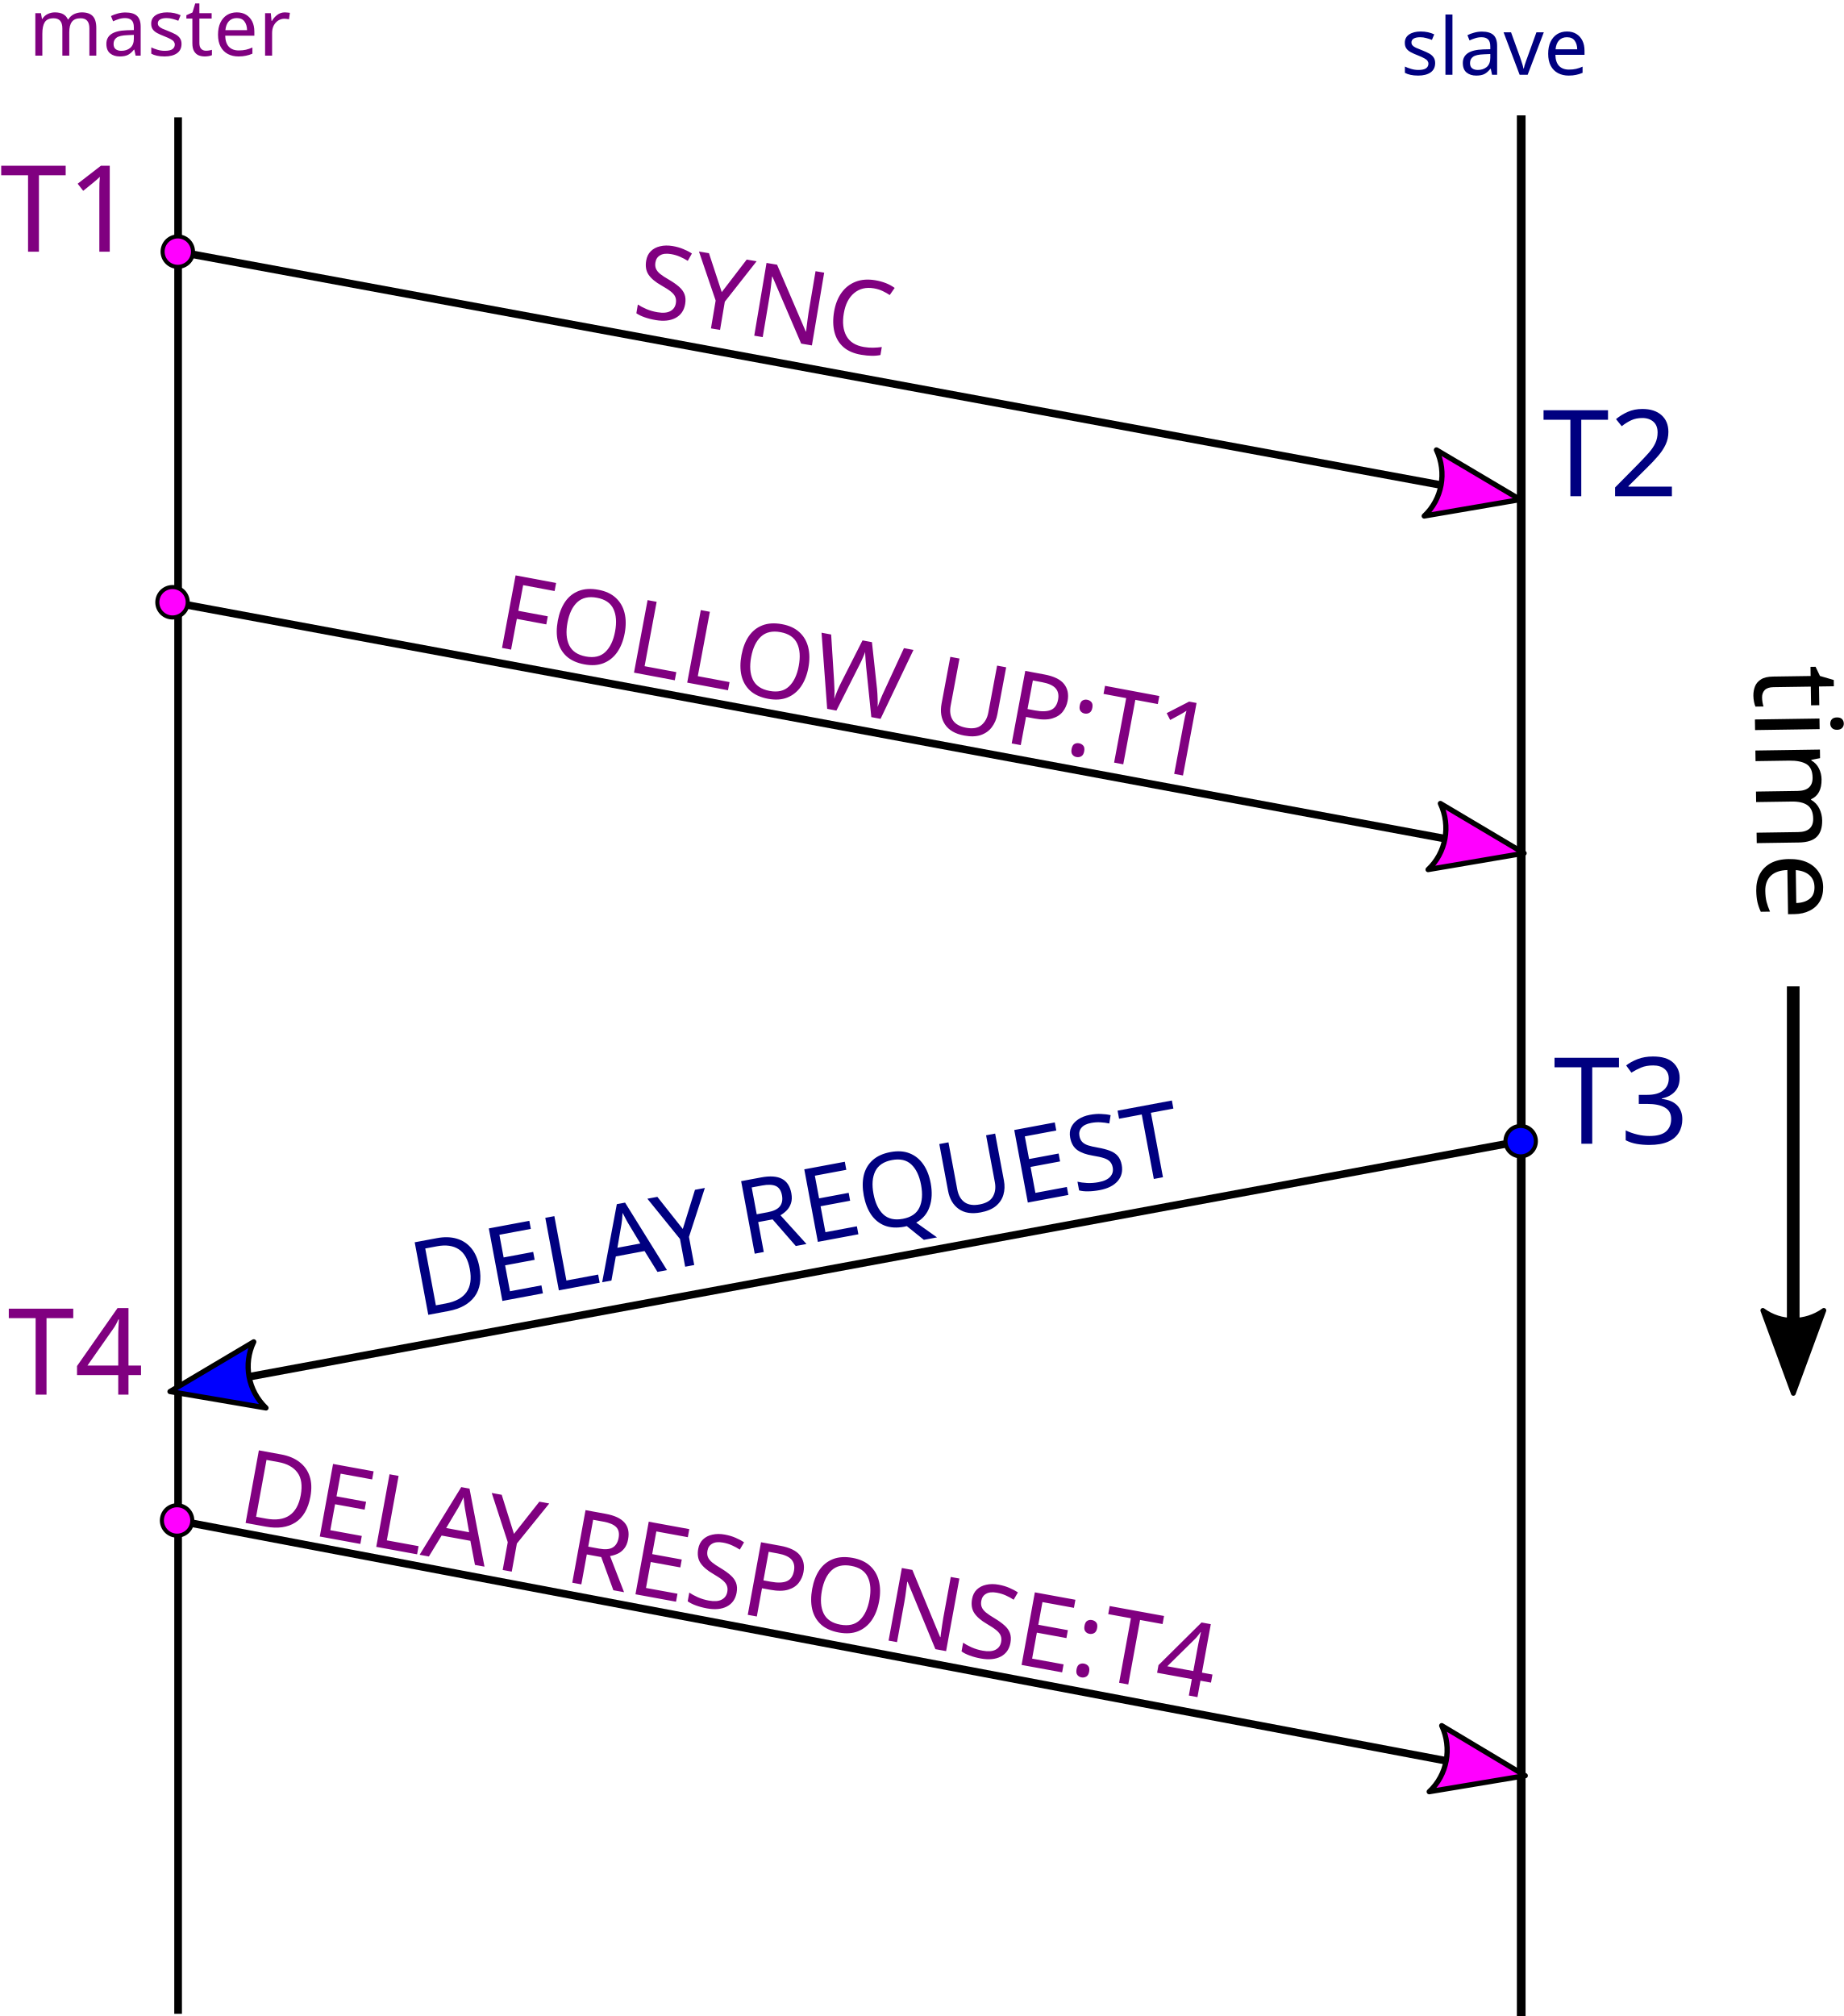
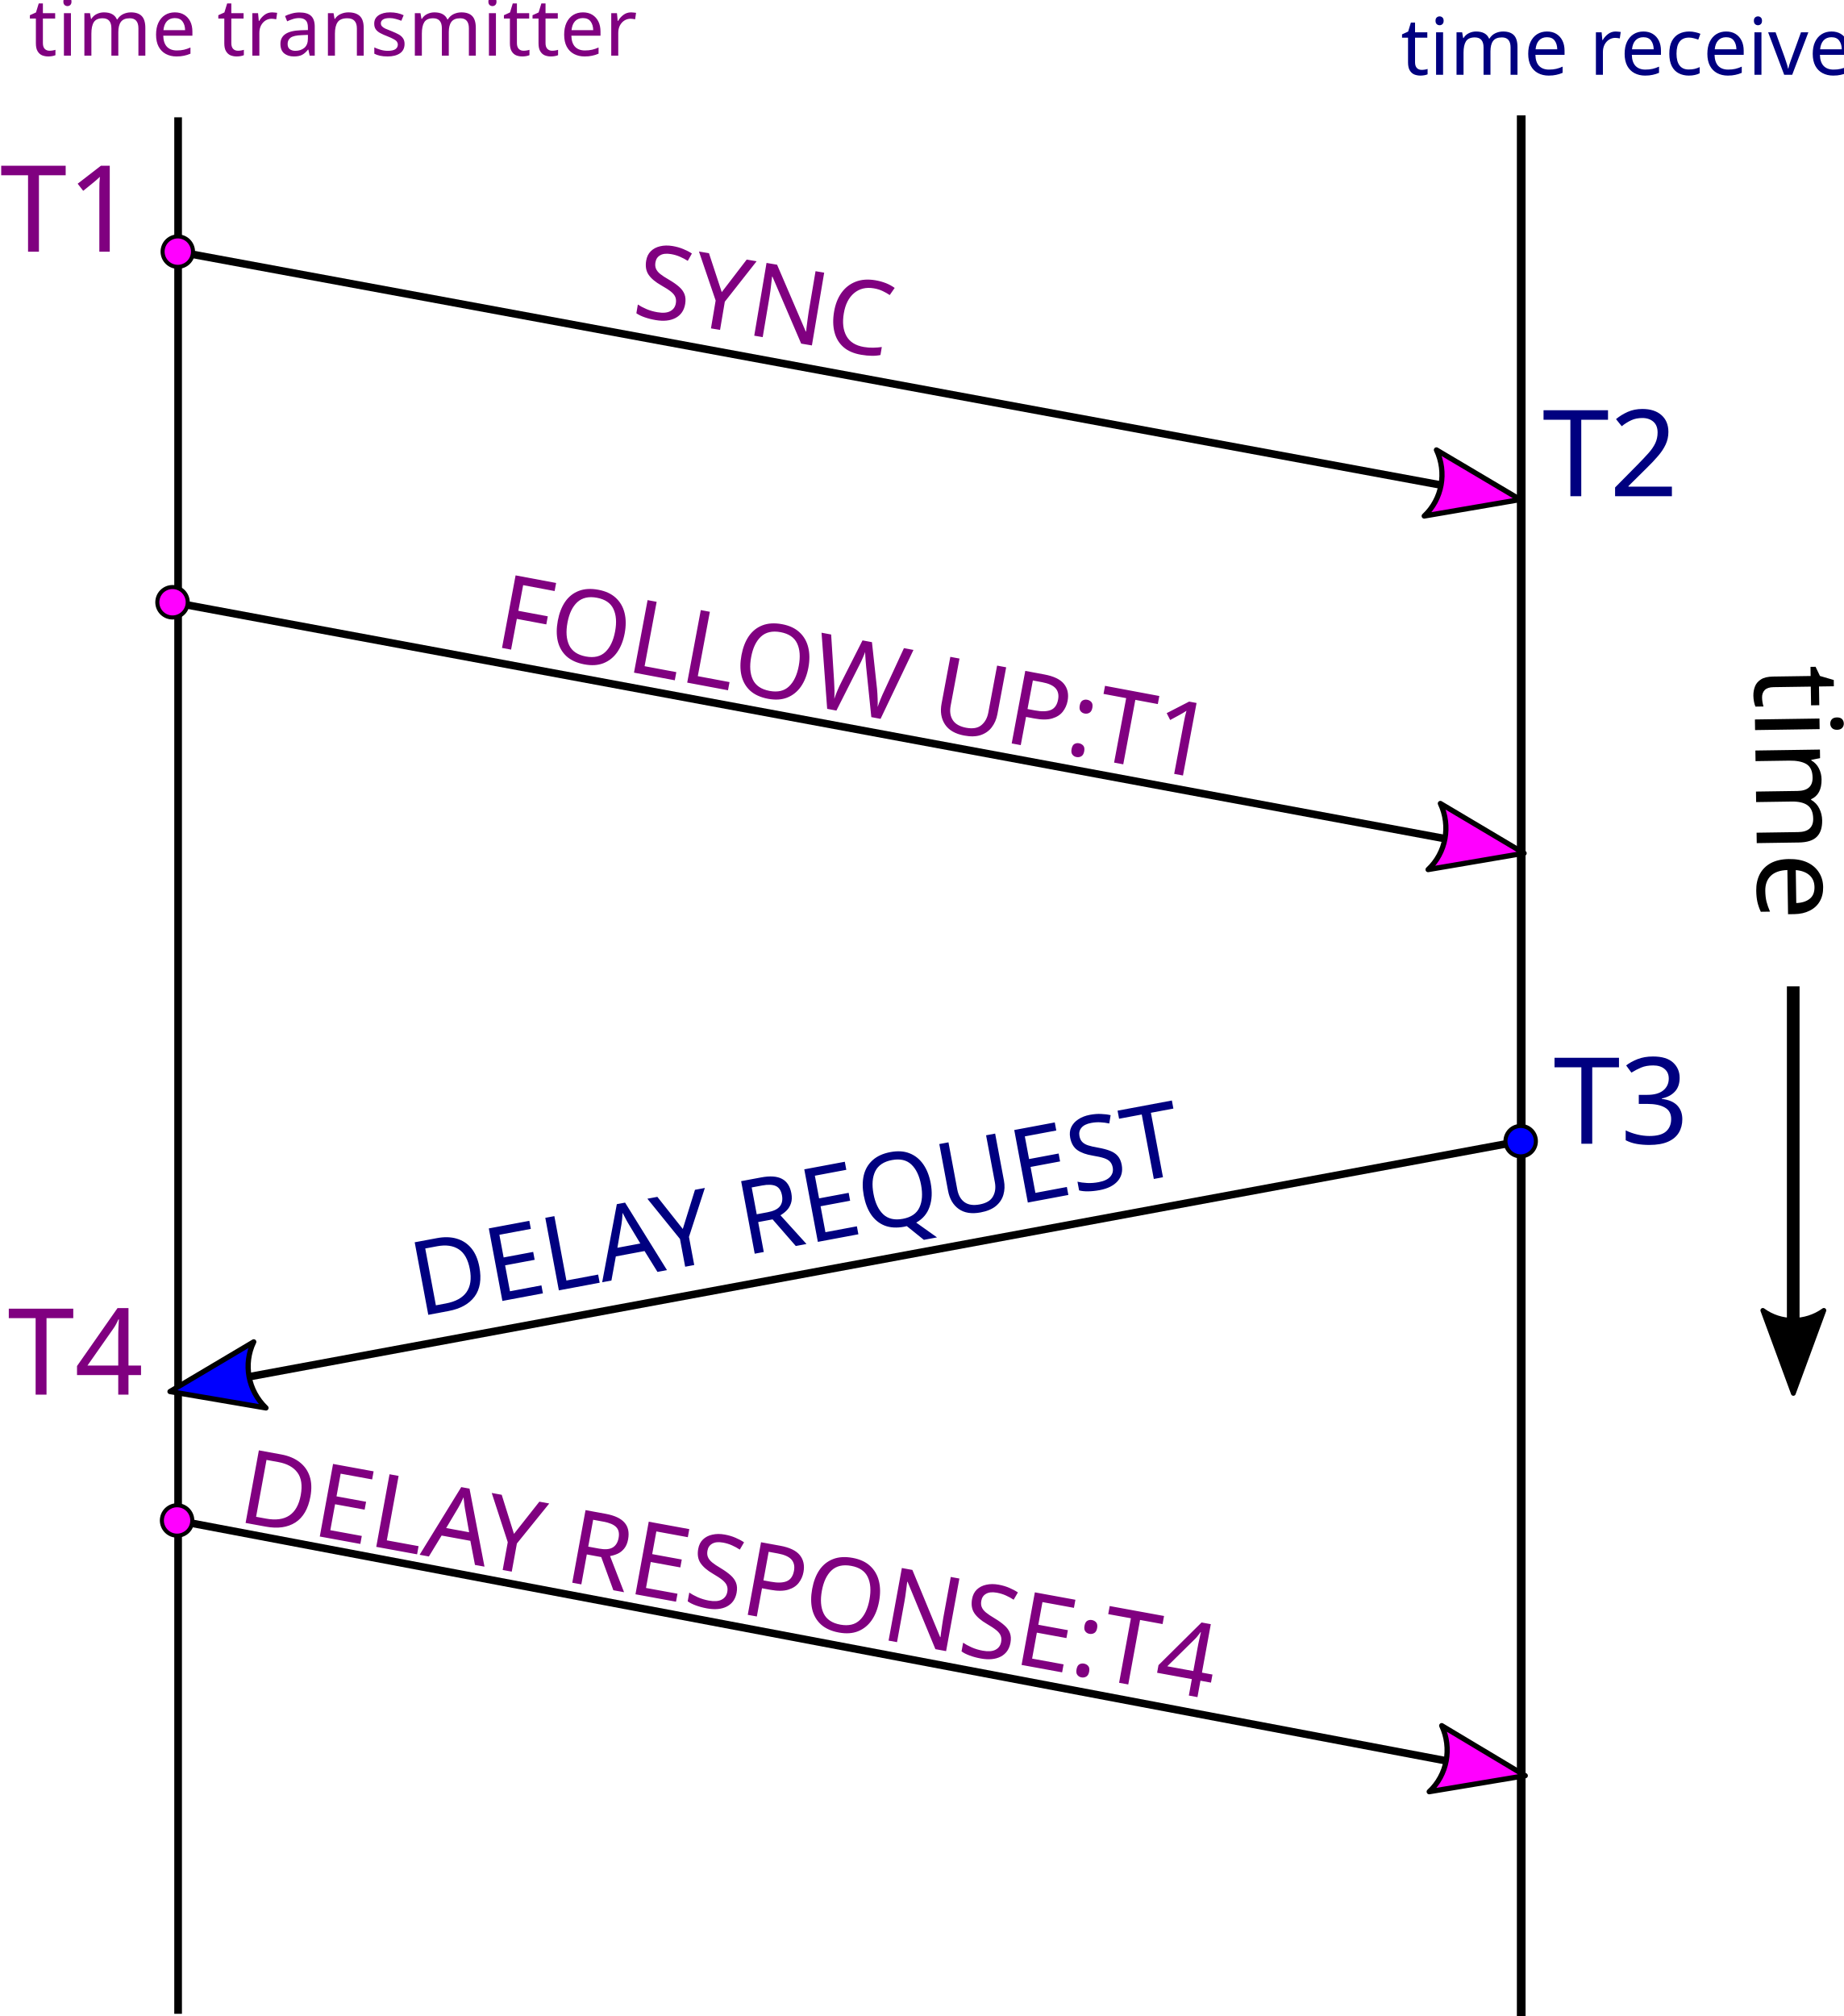
<svg xmlns="http://www.w3.org/2000/svg" width="88.134mm" height="96.38mm" viewBox="0 0 312.286 341.505" id="svg2" version="1.1">
  <defs id="defs4">
    <marker orient="auto" refY="0" refX="0" id="Arrow2Mend" style="overflow:visible">
      <path id="path4256" style="fill:#000000;fill-opacity:1;fill-rule:evenodd;stroke:#000000;stroke-width:0.625;stroke-linejoin:round;stroke-opacity:1" d="M 8.719,4.034 -2.207,0.016 8.719,-4.002 c -1.745,2.372 -1.735,5.617 -6e-7,8.035 z" transform="scale(-0.6,-0.6)" />
    </marker>
    <marker orient="auto" refY="0" refX="0" id="Arrow2Lstart" style="overflow:visible">
      <path id="path4247" style="fill:#000000;fill-opacity:1;fill-rule:evenodd;stroke:#000000;stroke-width:0.625;stroke-linejoin:round;stroke-opacity:1" d="M 8.719,4.034 -2.207,0.016 8.719,-4.002 c -1.745,2.372 -1.735,5.617 -6e-7,8.035 z" transform="matrix(1.1,0,0,1.1,1.1,0)" />
    </marker>
    <marker style="overflow:visible" id="marker6746" refX="0" refY="0" orient="auto">
      <path transform="matrix(-1.1,0,0,-1.1,-1.1,0)" d="M 8.719,4.034 -2.207,0.016 8.719,-4.002 c -1.745,2.372 -1.735,5.617 -6e-7,8.035 z" style="fill:#ff00ff;fill-opacity:1;fill-rule:evenodd;stroke:#000000;stroke-width:0.625;stroke-linejoin:round;stroke-opacity:1" id="path6748" />
    </marker>
    <marker orient="auto" refY="0" refX="0" id="marker6526" style="overflow:visible">
      <path id="path6528" style="fill:#ff00ff;fill-opacity:1;fill-rule:evenodd;stroke:#000000;stroke-width:0.625;stroke-linejoin:round;stroke-opacity:1" d="M 8.719,4.034 -2.207,0.016 8.719,-4.002 c -1.745,2.372 -1.735,5.617 -6e-7,8.035 z" transform="matrix(-1.1,0,0,-1.1,-1.1,0)" />
    </marker>
    <marker orient="auto" refY="0" refX="0" id="marker6276" style="overflow:visible">
      <path id="path6278" d="M 0,0 5,-5 -12.5,0 5,5 0,0 Z" style="fill:#ff00ff;fill-opacity:1;fill-rule:evenodd;stroke:#000000;stroke-width:1pt;stroke-opacity:1" transform="matrix(-0.8,0,0,-0.8,-10,0)" />
    </marker>
    <marker style="overflow:visible" id="marker6128" refX="0" refY="0" orient="auto">
      <path transform="matrix(0.4,0,0,0.4,2.96,0.4)" style="fill:#ff00ff;fill-opacity:1;fill-rule:evenodd;stroke:#000000;stroke-width:1pt;stroke-opacity:1" d="m -2.5,-1 c 0,2.76 -2.24,5 -5,5 -2.76,0 -5,-2.24 -5,-5 0,-2.76 2.24,-5 5,-5 2.76,0 5,2.24 5,5 z" id="path6130" />
    </marker>
    <marker style="overflow:visible" id="marker6022" refX="0" refY="0" orient="auto">
      <path transform="matrix(-1.1,0,0,-1.1,-1.1,0)" d="M 8.719,4.034 -2.207,0.016 8.719,-4.002 c -1.745,2.372 -1.735,5.617 -6e-7,8.035 z" style="fill:#ff00ff;fill-opacity:1;fill-rule:evenodd;stroke:#000000;stroke-width:0.625;stroke-linejoin:round;stroke-opacity:1" id="path6024" />
    </marker>
    <marker style="overflow:visible" id="marker5922" refX="0" refY="0" orient="auto">
      <path transform="matrix(0.4,0,0,0.4,2.96,0.4)" style="fill:#000000;fill-opacity:1;fill-rule:evenodd;stroke:#000000;stroke-width:1pt;stroke-opacity:1" d="m -2.5,-1 c 0,2.76 -2.24,5 -5,5 -2.76,0 -5,-2.24 -5,-5 0,-2.76 2.24,-5 5,-5 2.76,0 5,2.24 5,5 z" id="path5924" />
    </marker>
    <marker orient="auto" refY="0" refX="0" id="Arrow2Lend" style="overflow:visible">
      <path id="path4250" style="fill:#0000ff;fill-opacity:1;fill-rule:evenodd;stroke:#000000;stroke-width:0.625;stroke-linejoin:round;stroke-opacity:1" d="M 8.719,4.034 -2.207,0.016 8.719,-4.002 c -1.745,2.372 -1.735,5.617 -6e-7,8.035 z" transform="matrix(-1.1,0,0,-1.1,-1.1,0)" />
    </marker>
    <marker orient="auto" refY="0" refX="0" id="marker5676" style="overflow:visible">
      <path id="path5678" d="m -2.5,-1 c 0,2.76 -2.24,5 -5,5 -2.76,0 -5,-2.24 -5,-5 0,-2.76 2.24,-5 5,-5 2.76,0 5,2.24 5,5 z" style="fill:#0000ff;fill-opacity:1;fill-rule:evenodd;stroke:#000000;stroke-width:1pt;stroke-opacity:1" transform="matrix(0.4,0,0,0.4,2.96,0.4)" />
    </marker>
    <marker orient="auto" refY="0" refX="0" id="marker5600" style="overflow:visible">
      <path id="path5602" d="M 0,0 5,-5 -12.5,0 5,5 0,0 Z" style="fill:#000000;fill-opacity:1;fill-rule:evenodd;stroke:#000000;stroke-width:1pt;stroke-opacity:1" transform="matrix(0.8,0,0,0.8,10,0)" />
    </marker>
    <marker style="overflow:visible" id="marker5510" refX="0" refY="0" orient="auto">
      <path transform="matrix(0.4,0,0,0.4,2.96,0.4)" style="fill:#ff00ff;fill-opacity:1;fill-rule:evenodd;stroke:#000000;stroke-width:1pt;stroke-opacity:1" d="m -2.5,-1 c 0,2.76 -2.24,5 -5,5 -2.76,0 -5,-2.24 -5,-5 0,-2.76 2.24,-5 5,-5 2.76,0 5,2.24 5,5 z" id="path5512" />
    </marker>
    <marker orient="auto" refY="0" refX="0" id="marker4651" style="overflow:visible">
      <path id="path4653" d="M 0,0 5,-5 -12.5,0 5,5 0,0 Z" style="fill:#000000;fill-opacity:1;fill-rule:evenodd;stroke:#000000;stroke-width:1pt;stroke-opacity:1" transform="matrix(-0.8,0,0,-0.8,-10,0)" />
    </marker>
    <marker orient="auto" refY="0" refX="0" id="marker4605" style="overflow:visible">
      <path id="path4607" d="M 0,0 5,-5 -12.5,0 5,5 0,0 Z" style="fill:#000000;fill-opacity:1;fill-rule:evenodd;stroke:#000000;stroke-width:1pt;stroke-opacity:1" transform="matrix(-0.8,0,0,-0.8,-10,0)" />
    </marker>
    <marker orient="auto" refY="0" refX="0" id="Arrow1Lend" style="overflow:visible">
      <path id="path4232" d="M 0,0 5,-5 -12.5,0 5,5 0,0 Z" style="fill:#000000;fill-opacity:1;fill-rule:evenodd;stroke:#000000;stroke-width:1pt;stroke-opacity:1" transform="matrix(-0.8,0,0,-0.8,-10,0)" />
    </marker>
    <marker orient="auto" refY="0" refX="0" id="DotM" style="overflow:visible">
      <path id="path4293" d="m -2.5,-1 c 0,2.76 -2.24,5 -5,5 -2.76,0 -5,-2.24 -5,-5 0,-2.76 2.24,-5 5,-5 2.76,0 5,2.24 5,5 z" style="fill:#ff00ff;fill-opacity:1;fill-rule:evenodd;stroke:#000000;stroke-width:1pt;stroke-opacity:1" transform="matrix(0.4,0,0,0.4,2.96,0.4)" />
    </marker>
    <marker orient="auto" refY="0" refX="0" id="Arrow1Lstart" style="overflow:visible">
      <path id="path4229" d="M 0,0 5,-5 -12.5,0 5,5 0,0 Z" style="fill:#000000;fill-opacity:1;fill-rule:evenodd;stroke:#000000;stroke-width:1pt;stroke-opacity:1" transform="matrix(0.8,0,0,0.8,10,0)" />
    </marker>
  </defs>
  <g id="layer1" transform="translate(-33.92056,-581.0502)">
    <path style="fill:none;fill-rule:evenodd;stroke:#000000;stroke-width:1.301;stroke-linecap:butt;stroke-linejoin:miter;stroke-miterlimit:4;stroke-dasharray:none;stroke-opacity:1" d="m 64.094,600.92 c 0,49.425 0,321.262 0,321.262" id="path3388" />
    <path style="fill:none;fill-rule:evenodd;stroke:#000000;stroke-width:1.474;stroke-linecap:butt;stroke-linejoin:miter;stroke-miterlimit:4;stroke-dasharray:none;stroke-opacity:1" d="m 291.644,600.596 0,321.959" id="path3390" />
    <path style="fill:#ff00ff;fill-rule:evenodd;stroke:#000000;stroke-width:1.288;stroke-linecap:butt;stroke-linejoin:miter;stroke-miterlimit:2;stroke-dasharray:none;stroke-opacity:1;marker-start:url(#DotM);marker-end:url(#marker6746)" d="M 64.094,623.685 289.783,665.388" id="path4223" />
    <path style="fill:#ff00ff;fill-rule:evenodd;stroke:#000000;stroke-width:1.288;stroke-linecap:butt;stroke-linejoin:miter;stroke-miterlimit:4;stroke-dasharray:none;stroke-opacity:1;marker-start:url(#marker5510);marker-end:url(#marker6526)" d="M 63.2,683.08 290.442,725.294" id="path5274" />
    <text xml:space="preserve" style="font-style:normal;font-variant:normal;font-weight:normal;font-stretch:normal;font-size:20.399px;line-height:100%;font-family:sans-serif;-inkscape-font-specification:'sans-serif, Normal';text-align:start;letter-spacing:0px;word-spacing:0px;writing-mode:lr-tb;text-anchor:start;fill:#000080;fill-opacity:1;stroke:none;stroke-width:1px;stroke-linecap:butt;stroke-linejoin:miter;stroke-opacity:1" x="295.221" y="665.11" id="text5424">
      <tspan id="tspan5426" x="295.221" y="665.11">T2</tspan>
    </text>
    <text xml:space="preserve" style="font-style:normal;font-variant:normal;font-weight:normal;font-stretch:normal;font-size:20.399px;line-height:100%;font-family:sans-serif;-inkscape-font-specification:'sans-serif, Normal';text-align:start;letter-spacing:0px;word-spacing:0px;writing-mode:lr-tb;text-anchor:start;fill:#800080;fill-opacity:1;stroke:none;stroke-width:1px;stroke-linecap:butt;stroke-linejoin:miter;stroke-opacity:1" x="242.446" y="657.081" id="text5428" transform="matrix(0.982898,0.1841511,-0.1841511,0.982898,0,0)">
      <tspan id="tspan5430" x="242.446" y="657.081" style="font-size:17.5px">FOLLOW UP:T1</tspan>
    </text>
    <path style="fill:#0000ff;fill-rule:evenodd;stroke:#000000;stroke-width:1.288;stroke-linecap:butt;stroke-linejoin:miter;stroke-miterlimit:4;stroke-dasharray:none;stroke-opacity:1;marker-start:url(#marker5676);marker-end:url(#Arrow2Lend)" d="M 291.5,774.369 64.401,816.44" id="path5586" />
    <text xml:space="preserve" style="font-style:normal;font-variant:normal;font-weight:normal;font-stretch:normal;font-size:20.399px;line-height:100%;font-family:sans-serif;-inkscape-font-specification:'sans-serif, Normal';text-align:start;letter-spacing:0px;word-spacing:0px;writing-mode:lr-tb;text-anchor:start;fill:#000080;fill-opacity:1;stroke:none;stroke-width:1px;stroke-linecap:butt;stroke-linejoin:miter;stroke-opacity:1" x="-44.967" y="809.644" id="text5898" transform="matrix(0.982919,-0.1840389,0.1840389,0.982919,0,0)">
      <tspan id="tspan5900" x="-44.967" y="809.644" style="font-size:17.5px">DELAY REQUEST</tspan>
    </text>
    <text xml:space="preserve" style="font-style:normal;font-variant:normal;font-weight:normal;font-stretch:normal;font-size:20.399px;line-height:100%;font-family:sans-serif;-inkscape-font-specification:'sans-serif, Normal';text-align:start;letter-spacing:0px;word-spacing:0px;writing-mode:lr-tb;text-anchor:start;fill:#000080;fill-opacity:1;stroke:none;stroke-width:1px;stroke-linecap:butt;stroke-linejoin:miter;stroke-opacity:1" x="297.081" y="774.798" id="text5902">
      <tspan id="tspan5904" x="297.081" y="774.798">T3</tspan>
    </text>
    <text xml:space="preserve" style="font-style:normal;font-variant:normal;font-weight:normal;font-stretch:normal;font-size:20.399px;line-height:100%;font-family:sans-serif;-inkscape-font-specification:'sans-serif, Normal';text-align:start;letter-spacing:0px;word-spacing:0px;writing-mode:lr-tb;text-anchor:start;fill:#800080;fill-opacity:1;stroke:none;stroke-width:1px;stroke-linecap:butt;stroke-linejoin:miter;stroke-opacity:1" x="35.208" y="817.299" id="text5906">
      <tspan id="tspan5908" x="35.208" y="817.299">T4</tspan>
    </text>
    <text xml:space="preserve" style="font-style:normal;font-variant:normal;font-weight:normal;font-stretch:normal;font-size:20.399px;line-height:100%;font-family:sans-serif;-inkscape-font-specification:'sans-serif, Normal';text-align:start;letter-spacing:0px;word-spacing:0px;writing-mode:lr-tb;text-anchor:start;fill:#800080;fill-opacity:1;stroke:none;stroke-width:1px;stroke-linecap:butt;stroke-linejoin:miter;stroke-opacity:1" x="33.921" y="623.685" id="text5910">
      <tspan id="tspan5912" x="33.921" y="623.685">T1</tspan>
    </text>
    <path style="fill:#ff00ff;fill-rule:evenodd;stroke:#000000;stroke-width:1.288;stroke-linecap:butt;stroke-linejoin:miter;stroke-miterlimit:4;stroke-dasharray:none;stroke-opacity:1;marker-start:url(#marker6128);marker-end:url(#marker6022)" d="M 63.972,838.621 290.642,881.55" id="path5914" />
    <text xml:space="preserve" style="font-style:normal;font-variant:normal;font-weight:normal;font-stretch:normal;font-size:20.399px;line-height:100%;font-family:sans-serif;-inkscape-font-specification:'sans-serif, Normal';text-align:start;letter-spacing:0px;word-spacing:0px;writing-mode:lr-tb;text-anchor:start;fill:#800080;fill-opacity:1;stroke:none;stroke-width:1px;stroke-linecap:butt;stroke-linejoin:miter;stroke-opacity:1" x="223.597" y="811.739" id="text6858" transform="matrix(0.9836711,0.1799757,-0.1799757,0.9836711,0,0)">
      <tspan id="tspan6860" x="223.597" y="811.739" style="font-size:17.5px">DELAY RESPONSE:T4</tspan>
    </text>
    <text xml:space="preserve" style="font-style:normal;font-variant:normal;font-weight:normal;font-stretch:normal;font-size:20.399px;line-height:100%;font-family:sans-serif;-inkscape-font-specification:'sans-serif, Normal';text-align:start;letter-spacing:0px;word-spacing:0px;writing-mode:lr-tb;text-anchor:start;fill:#000000;fill-opacity:1;stroke:none;stroke-width:1px;stroke-linecap:butt;stroke-linejoin:miter;stroke-opacity:1" x="698.625" y="-320.859" id="text6862" transform="matrix(0.0147127,0.9998918,-0.9998918,0.0147127,0,0)">
      <tspan id="tspan6864" x="698.625" y="-320.859">time</tspan>
    </text>
    <path style="fill:none;fill-rule:evenodd;stroke:#000000;stroke-width:2.146;stroke-linecap:butt;stroke-linejoin:miter;stroke-miterlimit:4;stroke-dasharray:none;stroke-opacity:1;marker-end:url(#Arrow2Mend)" d="m 337.727,748.139 0,66.112" id="path6866" />
    <text xml:space="preserve" style="font-style:normal;font-variant:normal;font-weight:normal;font-stretch:normal;font-size:13.423px;line-height:100%;font-family:sans-serif;-inkscape-font-specification:'sans-serif, Normal';text-align:start;letter-spacing:0px;word-spacing:0px;writing-mode:lr-tb;text-anchor:start;fill:#800080;fill-opacity:1;stroke:none;stroke-width:1px;stroke-linecap:butt;stroke-linejoin:miter;stroke-opacity:1" x="38.764" y="590.475" id="text7094">
-       <tspan id="tspan7096" x="38.764" y="590.475">master</tspan>
+       <tspan id="tspan7096" x="38.764" y="590.475">time transmitter</tspan>
    </text>
    <text xml:space="preserve" style="font-style:normal;font-variant:normal;font-weight:normal;font-stretch:normal;font-size:47.516px;line-height:100%;font-family:sans-serif;-inkscape-font-specification:'sans-serif, Normal';text-align:start;letter-spacing:0px;word-spacing:0px;writing-mode:lr-tb;text-anchor:start;fill:#000000;fill-opacity:1;stroke:none;stroke-width:1px;stroke-linecap:butt;stroke-linejoin:miter;stroke-opacity:1" x="571.698" y="61.796" id="text7098">
      <tspan id="tspan7100" x="571.698" y="61.796" />
    </text>
    <text xml:space="preserve" style="font-style:normal;font-variant:normal;font-weight:normal;font-stretch:normal;font-size:13.423px;line-height:100%;font-family:sans-serif;-inkscape-font-specification:'sans-serif, Normal';text-align:start;letter-spacing:0px;word-spacing:0px;writing-mode:lr-tb;text-anchor:start;fill:#000080;fill-opacity:1;stroke:none;stroke-width:1px;stroke-linecap:butt;stroke-linejoin:miter;stroke-opacity:1" x="271.234" y="593.715" id="text7102">
-       <tspan id="tspan7104" x="271.234" y="593.715">slave</tspan>
+       <tspan id="tspan7104" x="271.234" y="593.715">time receiver</tspan>
    </text>
    <text xml:space="preserve" style="font-style:normal;font-variant:normal;font-weight:normal;font-stretch:normal;font-size:20.392px;line-height:125%;font-family:sans-serif;-inkscape-font-specification:'sans-serif, Normal';text-align:start;letter-spacing:0px;word-spacing:0px;writing-mode:lr-tb;text-anchor:start;fill:#800080;fill-opacity:1;stroke:none;stroke-width:1px;stroke-linecap:butt;stroke-linejoin:miter;stroke-opacity:1" x="244.401" y="602.104" id="text4317" transform="matrix(0.9860532,0.1664307,-0.1664307,0.9860532,0,0)">
      <tspan id="tspan4319" x="244.401" y="602.104" style="font-size:17.5px">SYNC</tspan>
    </text>
  </g>
</svg>
